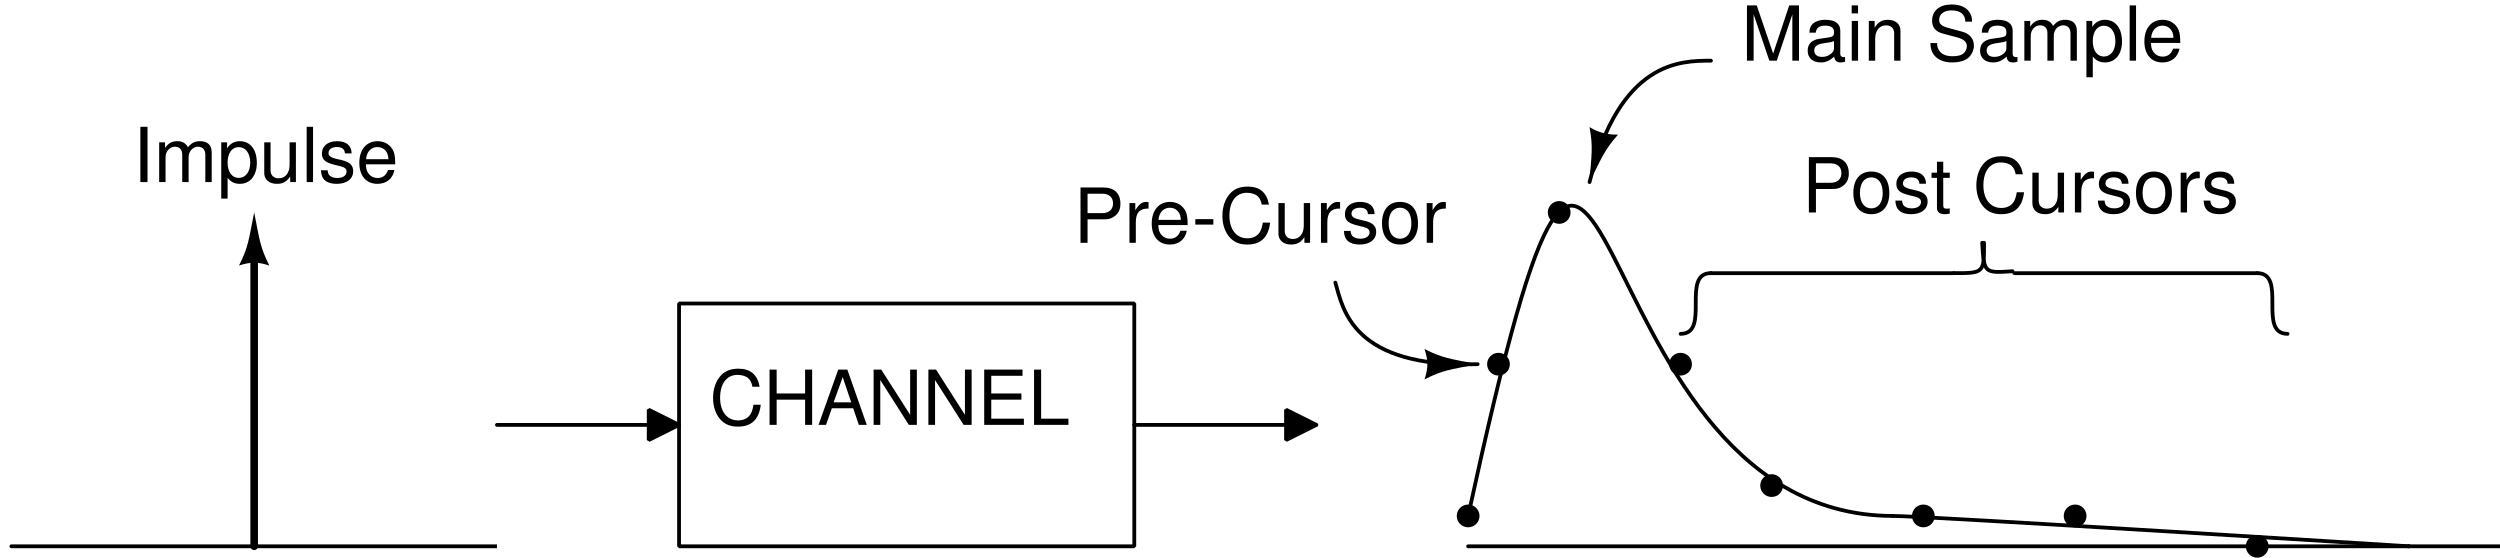
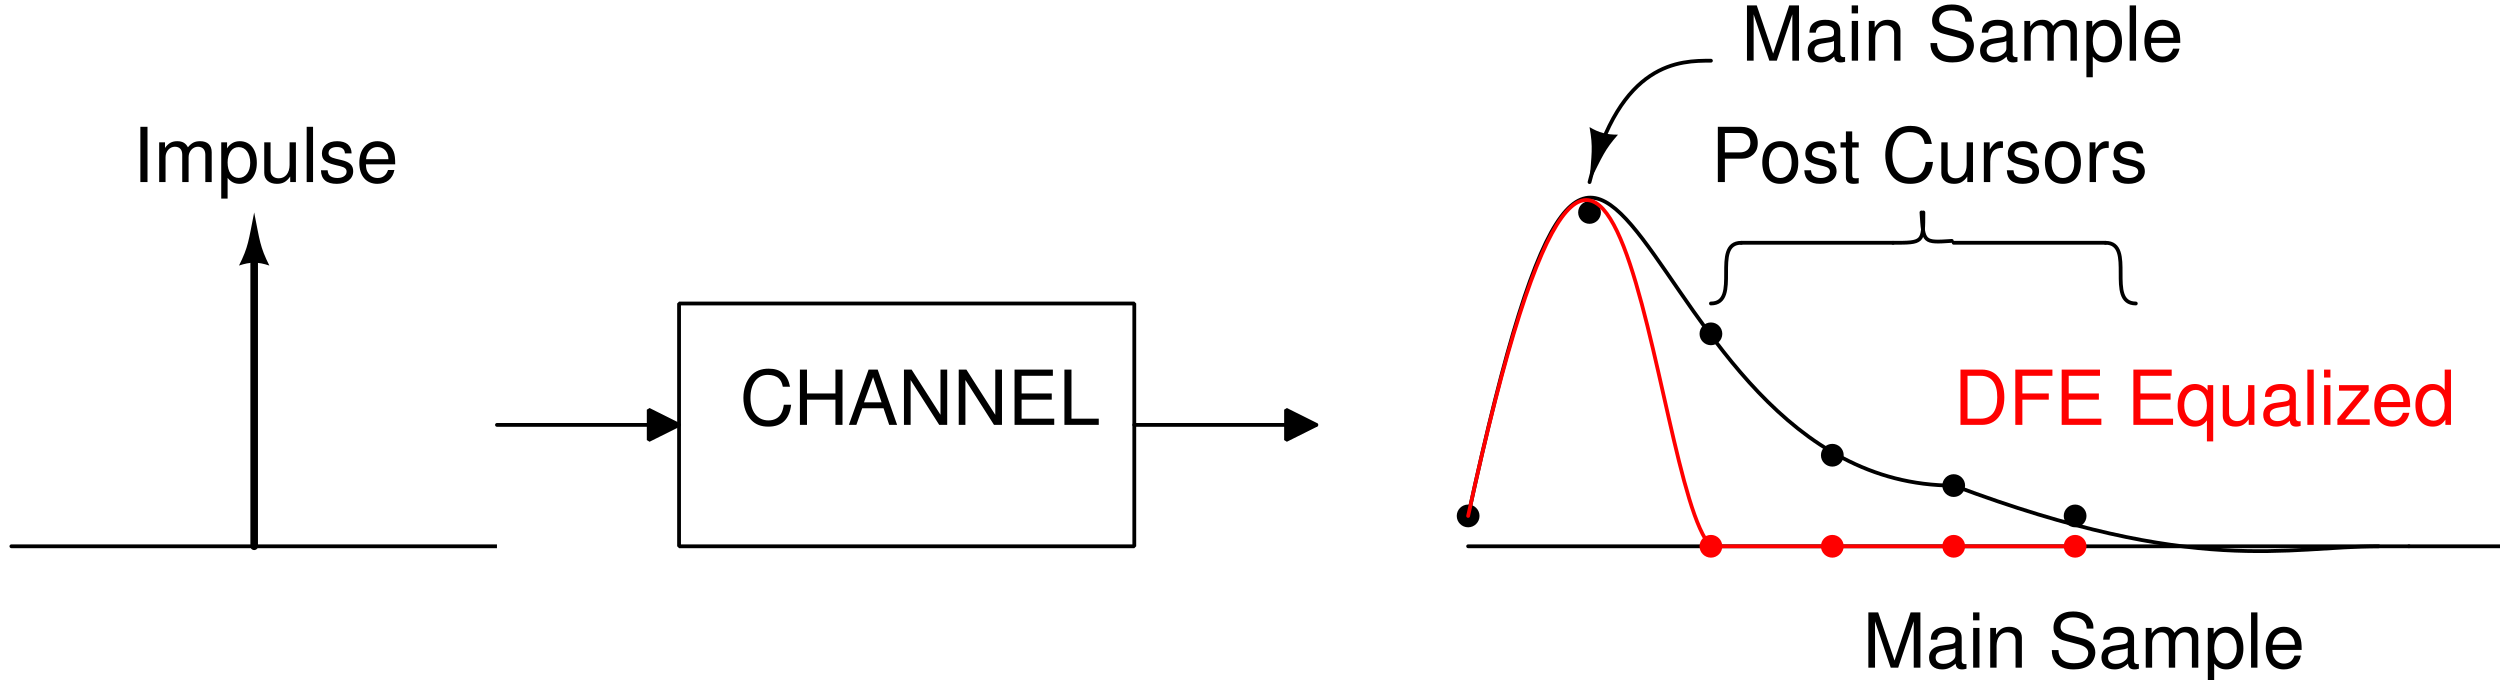
- <svg xmlns="http://www.w3.org/2000/svg" version="1.1" id="dfe" width="100%" height="100%" viewBox="-6 -6 1318 294">
+ <svg xmlns="http://www.w3.org/2000/svg" version="1.1" id="dfe" width="100%" height="100%" viewBox="-6 -6 1318 358">
  <g stroke="black">
+     <g transform="matrix(   1    0   -0    1 976 346)" fill="#000000">
+       <text stroke="none" font-family="Helvetica" font-size="40">
+         <tspan x="0" y="0">Main Sample</tspan>
+       </text>
+     </g>
    <path d="M352,154 L352,282 592,282 592,154 z" fill="none" stroke-width="2" stroke-linejoin="bevel" stroke-linecap="round" stroke="#000000" />
-     <g transform="matrix(   1    0   -0    1 368 218)" fill="#000000">
+     <g transform="matrix(   1    0   -0    1 384 218)" fill="#000000">
      <text stroke="none" font-family="Helvetica" font-size="40">
        <tspan x="0" y="0">CHANNEL</tspan>
      </text>
    </g>
    <path d="M0,282 L256,282 224,282 " fill="none" stroke-width="2" stroke-linejoin="bevel" stroke-linecap="round" stroke="#000000" />
    <path d="M128,282 L128,122 " fill="none" stroke-width="4" stroke-linejoin="bevel" stroke-linecap="round" stroke="#000000" />
    <path d="M136,134 C131,124 131,121 128,106 C125,121 125,124 120,134 C126,132 130,132 136,134 " fill="#000000" stroke="none" />
    <path d="M256,218 L352,218 " fill="none" stroke-width="2" stroke-linejoin="bevel" stroke-linecap="round" stroke="#000000" />
    <path d="M336,210 L352,218 336,226 z" fill="#000000" stroke-width="2" stroke-linejoin="bevel" stroke-linecap="round" stroke="#000000" />
    <path d="M592,218 L688,218 " fill="none" stroke-width="2" stroke-linejoin="bevel" stroke-linecap="round" stroke="#000000" />
    <path d="M672,210 L688,218 672,226 z" fill="#000000" stroke-width="2" stroke-linejoin="bevel" stroke-linecap="round" stroke="#000000" />
-     <path d="M768,266 C848,-102 816,266 992,266 " fill="none" stroke-width="2" stroke-linejoin="bevel" stroke-linecap="round" stroke="#000000" />
-     <path d="M992,266 C1008,266 1264,282 1264,282 " fill="none" stroke-width="2" stroke-linejoin="bevel" stroke-linecap="round" stroke="#000000" />
+     <path d="M768,266 C848,-102 848,250 1024,250 " fill="none" stroke-width="2" stroke-linejoin="bevel" stroke-linecap="round" stroke="#000000" />
+     <path d="M1024,250 C1152,298 1200,282 1248,282 " fill="none" stroke-width="2" stroke-linejoin="bevel" stroke-linecap="round" stroke="#000000" />
    <ellipse cx="768" cy="266" rx="6" ry="6" fill="#000000" stroke="none" />
-     <ellipse cx="816" cy="106" rx="6" ry="6" fill="#000000" stroke="none" />
-     <ellipse cx="784" cy="186" rx="6" ry="6" fill="#000000" stroke="none" />
-     <ellipse cx="880" cy="186" rx="6" ry="6" fill="#000000" stroke="none" />
-     <ellipse cx="928" cy="250" rx="6" ry="6" fill="#000000" stroke="none" />
-     <ellipse cx="1008" cy="266" rx="6" ry="6" fill="#000000" stroke="none" />
+     <ellipse cx="832" cy="106" rx="6" ry="6" fill="#000000" stroke="none" />
+     <ellipse cx="896" cy="170" rx="6" ry="6" fill="#000000" stroke="none" />
+     <ellipse cx="960" cy="234" rx="6" ry="6" fill="#000000" stroke="none" />
+     <ellipse cx="1024" cy="250" rx="6" ry="6" fill="#000000" stroke="none" />
    <ellipse cx="1088" cy="266" rx="6" ry="6" fill="#000000" stroke="none" />
-     <ellipse cx="1184" cy="282" rx="6" ry="6" fill="#000000" stroke="none" />
    <path d="M768,282 L1264,282 " fill="none" stroke-width="2" stroke-linejoin="bevel" stroke-linecap="round" stroke="#000000" />
    <path d="M1264,282 L1312,282 " fill="none" stroke-width="2" stroke-linejoin="bevel" stroke-linecap="round" stroke="#000000" />
    <path d="M832,90 C848,26 880,26 896,26 " fill="none" stroke-width="2" stroke-linejoin="bevel" stroke-linecap="round" stroke="#000000" />
    <path d="M832,61 C834,72 833,75 832,90 C839,76 840,73 847,65 C841,65 837,64 832,61 " fill="#000000" stroke="none" />
    <g transform="matrix(   1    0   -0    1 912  26)" fill="#000000">
      <text stroke="none" font-family="Helvetica" font-size="40">
        <tspan x="0" y="0">Main Sample</tspan>
      </text>
    </g>
-     <path d="M880,170 C896,170 880,138 896,138 " fill="none" stroke-width="2" stroke-linejoin="bevel" stroke-linecap="round" stroke="#000000" />
-     <path d="M1024,138 C1040,138 1040,138 1040,122 " fill="none" stroke-width="2" stroke-linejoin="bevel" stroke-linecap="round" stroke="#000000" />
-     <path d="M1039,122 C1040,138 1040,138 1055,137 " fill="none" stroke-width="2" stroke-linejoin="bevel" stroke-linecap="round" stroke="#000000" />
-     <path d="M1056,138 L1184,138 " fill="none" stroke-width="2" stroke-linejoin="bevel" stroke-linecap="round" stroke="#000000" />
-     <path d="M896,138 L1024,138 " fill="none" stroke-width="2" stroke-linejoin="bevel" stroke-linecap="round" stroke="#000000" />
-     <path d="M1184,138 C1200,138 1184,170 1200,170 " fill="none" stroke-width="2" stroke-linejoin="bevel" stroke-linecap="round" stroke="#000000" />
-     <g transform="matrix(   1    0   -0    1 944 106)" fill="#000000">
+     <path d="M896,154 C912,154 896,122 912,122 " fill="none" stroke-width="2" stroke-linejoin="bevel" stroke-linecap="round" stroke="#000000" />
+     <path d="M992,122 C1008,122 1008,122 1008,106 " fill="none" stroke-width="2" stroke-linejoin="bevel" stroke-linecap="round" stroke="#000000" />
+     <path d="M1007,106 C1008,122 1008,122 1023,121 " fill="none" stroke-width="2" stroke-linejoin="bevel" stroke-linecap="round" stroke="#000000" />
+     <path d="M1024,122 L1104,122 " fill="none" stroke-width="2" stroke-linejoin="bevel" stroke-linecap="round" stroke="#000000" />
+     <path d="M1104,122 C1120,122 1104,154 1120,154 " fill="none" stroke-width="2" stroke-linejoin="bevel" stroke-linecap="round" stroke="#000000" />
+     <g transform="matrix(   1    0   -0    1 896  90)" fill="#000000">
      <text stroke="none" font-family="Helvetica" font-size="40">
        <tspan x="0" y="0">Post Cursors</tspan>
-       </text>
-     </g>
-     <path d="M773,186 C707,188 702,157 698,143 " fill="none" stroke-width="2" stroke-linejoin="bevel" stroke-linecap="round" stroke="#000000" />
-     <path d="M745,194 C755,189 758,189 773,186 C758,183 755,183 745,178 C747,184 747,188 745,194 " fill="#000000" stroke="none" />
-     <g transform="matrix(   1    0   -0    1 560 122)" fill="#000000">
-       <text stroke="none" font-family="Helvetica" font-size="40">
-         <tspan x="0" y="0">Pre-Cursor</tspan>
      </text>
    </g>
    <g transform="matrix(   1    0   -0    1  64  90)" fill="#000000">
      <text stroke="none" font-family="Helvetica" font-size="40">
        <tspan x="0" y="0">Impulse</tspan>
      </text>
    </g>
+     <ellipse cx="896" cy="282" rx="6" ry="6" fill="#ff0000" stroke="none" />
+     <ellipse cx="960" cy="282" rx="6" ry="6" fill="#ff0000" stroke="none" />
+     <path d="M768,266 C848,-102 864,250 896,282 " fill="none" stroke-width="2" stroke-linejoin="bevel" stroke-linecap="round" stroke="#ff0000" />
+     <ellipse cx="1088" cy="282" rx="6" ry="6" fill="#ff0000" stroke="none" />
+     <ellipse cx="1024" cy="282" rx="6" ry="6" fill="#ff0000" stroke="none" />
+     <path d="M896,282 C912,282 1072,282 1088,282 " fill="none" stroke-width="2" stroke-linejoin="bevel" stroke-linecap="round" stroke="#ff0000" />
+     <path d="M912,122 L992,122 " fill="none" stroke-width="2" stroke-linejoin="bevel" stroke-linecap="round" stroke="#000000" />
+     <g transform="matrix(   1    0   -0    1 1024 218)" fill="#ff0000">
+       <text stroke="none" font-family="Helvetica" font-size="40">
+         <tspan x="0" y="0">DFE Equalized</tspan>
+       </text>
+     </g>
  </g>
</svg>
